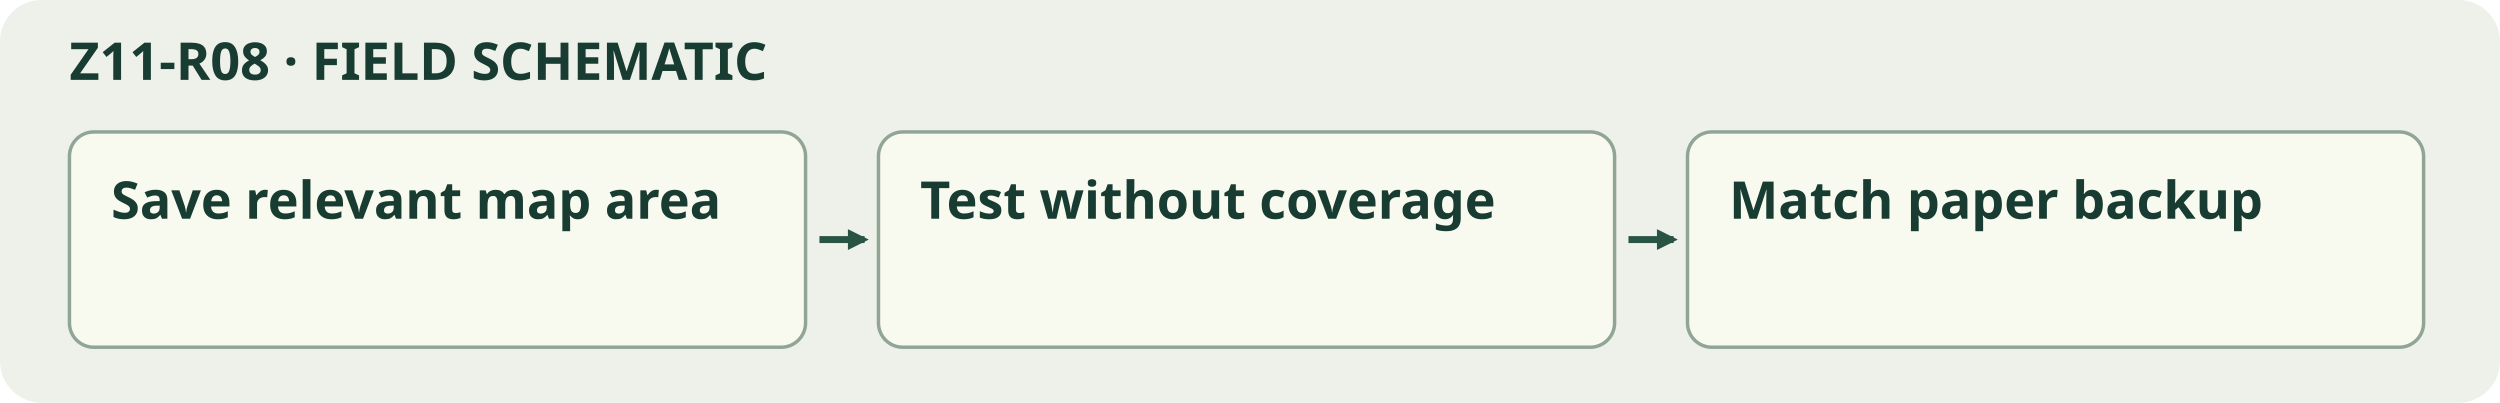
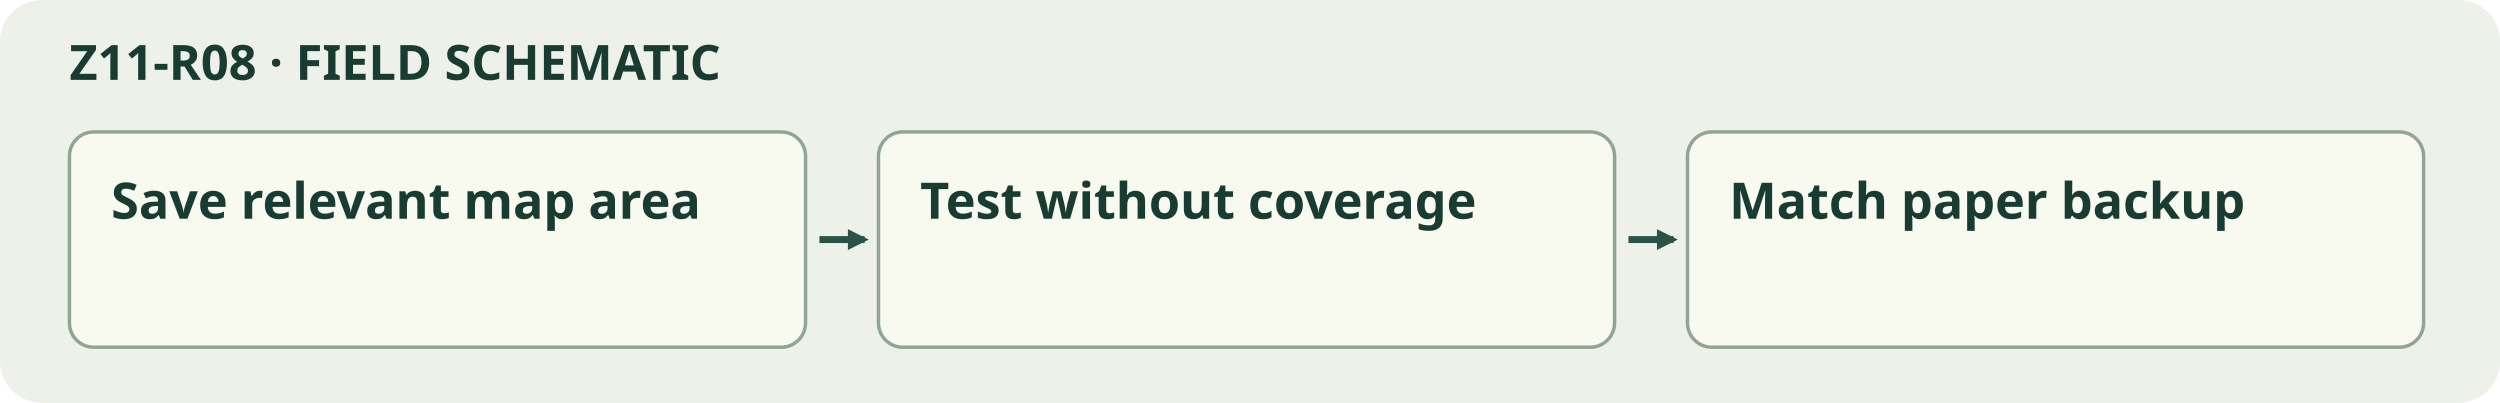
<svg xmlns="http://www.w3.org/2000/svg" viewBox="0 0 720 116" role="img" aria-labelledby="title desc">
  <defs>
    <marker id="arrow" viewBox="0 0 10 10" markerWidth="3" markerHeight="3" refX="8" refY="5" orient="auto">
      <path d="M0 0L10 5 0 10Z" fill="#285345" />
    </marker>
  </defs>
  <rect width="720" height="116" rx="12" fill="#edf1e9" />
-   <g font-family="system-ui,sans-serif" font-size="15" font-weight="650" fill="#183c31">
-     <text x="20" y="23">Z11-R08 · FIELD SCHEMATIC</text>
-     <rect x="20" y="38" width="212" height="62" rx="7" fill="#f9faef" stroke="#90a595" />
-     <text x="32" y="63">Save relevant map area</text>
-     <path d="M236 69h13" stroke="#285345" stroke-width="2" marker-end="url(#arrow)" />
-     <rect x="253" y="38" width="212" height="62" rx="7" fill="#f9faef" stroke="#90a595" />
-     <text x="265" y="63">Test without coverage</text>
-     <path d="M469 69h13" stroke="#285345" stroke-width="2" marker-end="url(#arrow)" />
-     <rect x="486" y="38" width="212" height="62" rx="7" fill="#f9faef" stroke="#90a595" />
-     <text x="498" y="63">Match paper backup</text>
+   <g font-family="system-ui,sans-serif" font-size="14.5" font-weight="650" fill="#183c31">
+     <text x="20" y="23" font-size="14" font-weight="700" fill="#183c31" text-anchor="start">Z11-R08 · FIELD SCHEMATIC</text>
+     <g id="stage-panels">
+       <rect x="20" y="38" width="212" height="62" rx="7" fill="#f9faef" stroke="#90a595" />
+       <text x="32" y="63" font-size="14.5" font-weight="650" fill="#183c31" text-anchor="start">Save relevant map area</text>
+       <path d="M236 69h13" stroke="#285345" stroke-width="2" marker-end="url(#arrow)" />
+       <rect x="253" y="38" width="212" height="62" rx="7" fill="#f9faef" stroke="#90a595" />
+       <text x="265" y="63" font-size="14.5" font-weight="650" fill="#183c31" text-anchor="start">Test without coverage</text>
+       <path d="M469 69h13" stroke="#285345" stroke-width="2" marker-end="url(#arrow)" />
+       <rect x="486" y="38" width="212" height="62" rx="7" fill="#f9faef" stroke="#90a595" />
+       <text x="498" y="63" font-size="14.5" font-weight="650" fill="#183c31" text-anchor="start">Match paper backup</text>
+     </g>
  </g>
</svg>
